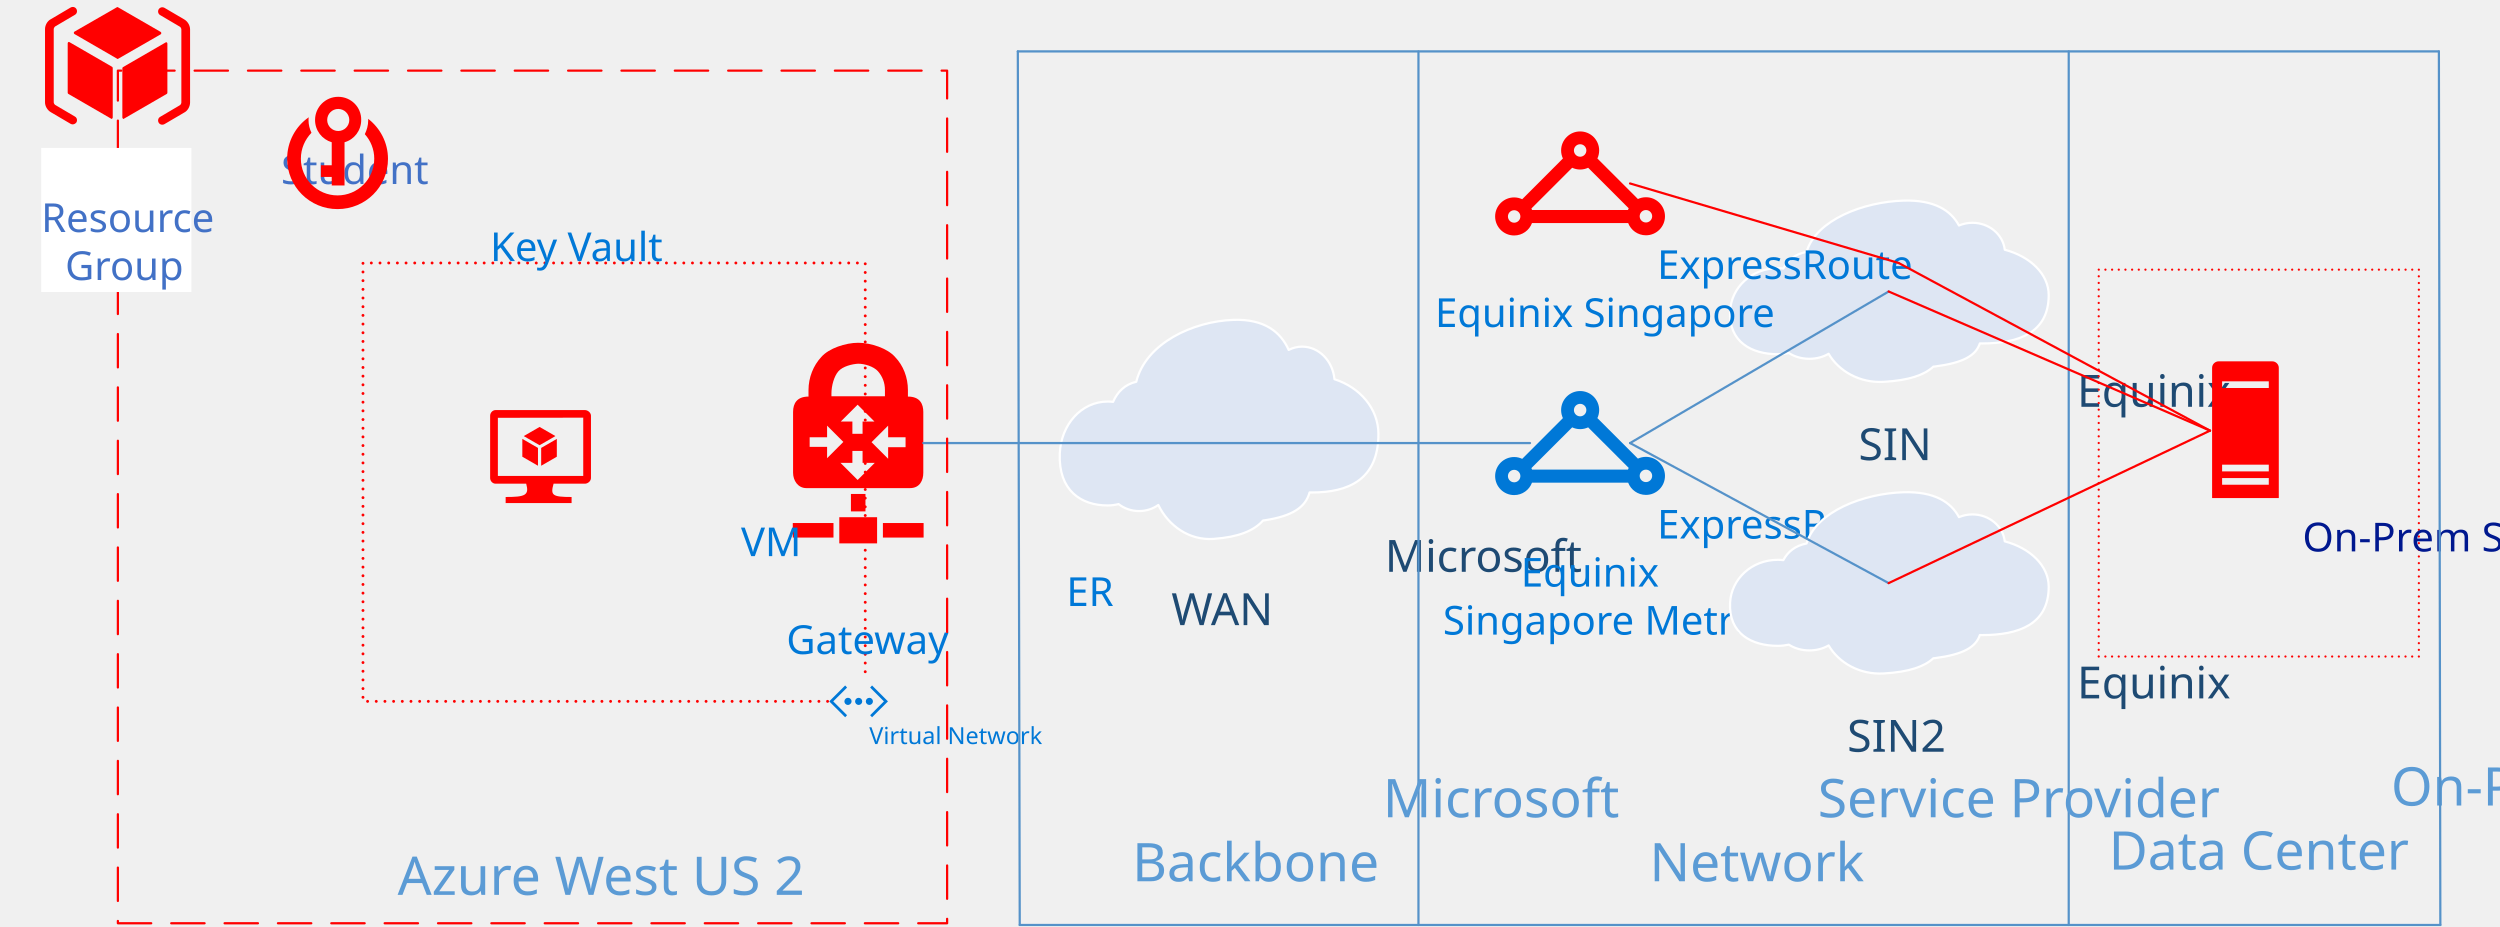
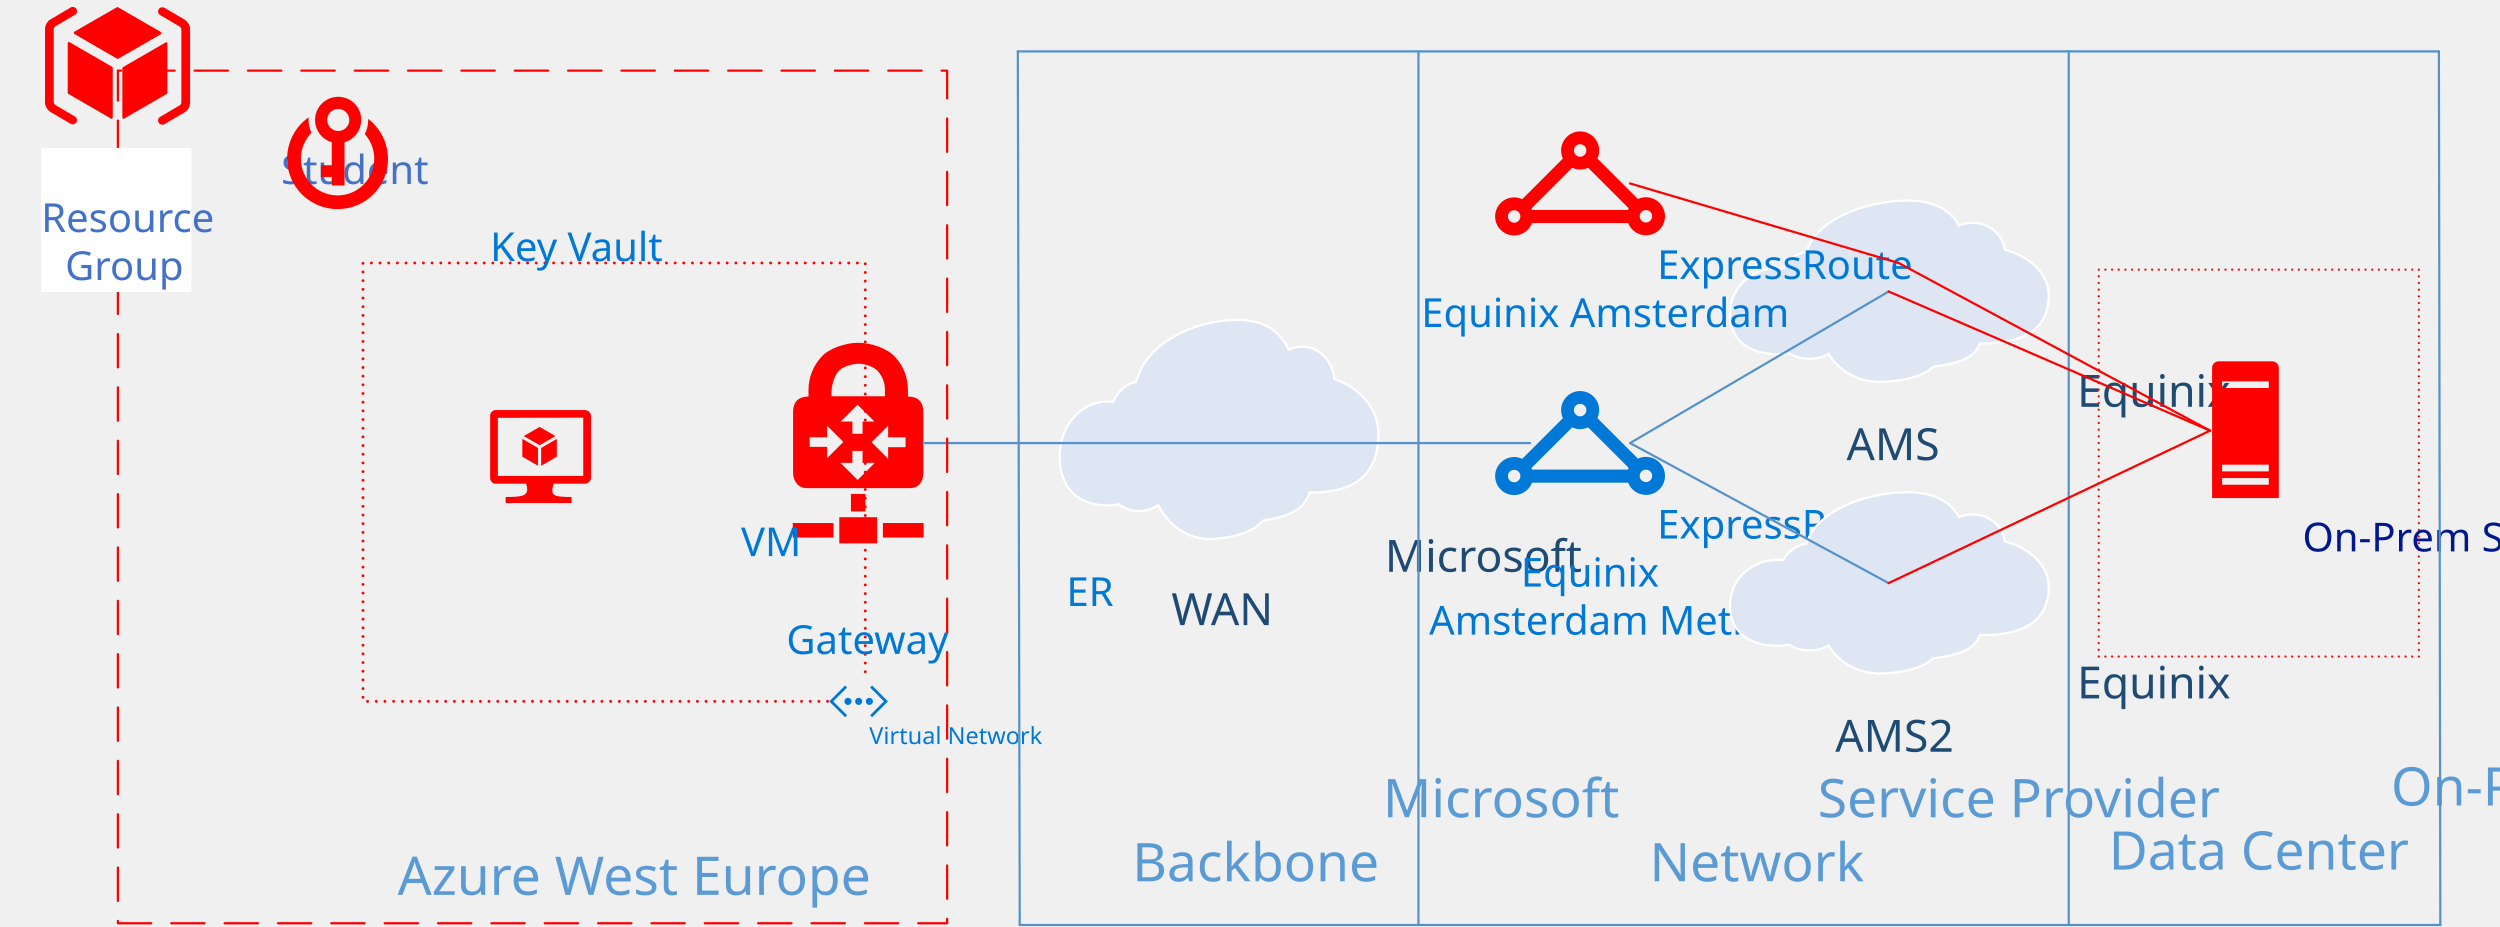
<svg xmlns="http://www.w3.org/2000/svg" xmlns:ns1="http://schemas.microsoft.com/visio/2003/SVGExtensions/" width="7.809in" height="2.893in" viewBox="0 0 562.261 208.265" xml:space="preserve" color-interpolation-filters="sRGB" class="st19">
  <ns1:documentProperties ns1:langID="1033" ns1:viewMarkup="false" />
  <style type="text/css">
	
		.st1 {fill:#dee6f3;stroke:#ffffff;stroke-linecap:round;stroke-linejoin:round;stroke-width:0.5}
		.st2 {fill:#1e4a73;font-family:Calibri;font-size:0.833em}
		.st3 {font-size:1em}
		.st4 {stroke:#ff0000;stroke-dasharray:0,1.952;stroke-linecap:round;stroke-linejoin:round;stroke-width:0.651}
		.st5 {fill:#0078d7}
		.st6 {fill:#0078d7;font-family:Calibri;font-size:0.441em}
		.st7 {fill:none;stroke:#ff0000;stroke-dasharray:0,1.5;stroke-linecap:round;stroke-linejoin:round;stroke-width:0.5}
		.st8 {fill:none;stroke:none;stroke-linecap:round;stroke-linejoin:round;stroke-width:0.5}
		.st9 {fill:#5b9bd5;font-family:Calibri;font-size:1em}
		.st10 {fill:#ff0000;stroke:none;stroke-linecap:butt;stroke-width:0.5}
		.st11 {fill:#00188f;font-family:Calibri;font-size:0.75em}
		.st12 {stroke:#5592c9;stroke-linecap:round;stroke-linejoin:round;stroke-width:0.5}
		.st13 {fill:#0078d7;stroke:none;stroke-linecap:butt;stroke-width:0.5}
		.st14 {fill:#0078d7;font-family:Calibri;font-size:0.75em}
		.st15 {fill:none;stroke:#ff0000;stroke-dasharray:7.5,4.5;stroke-linecap:round;stroke-linejoin:round;stroke-width:0.5}
- 		.st16 {fill:#ffffff;stroke:none;stroke-linecap:butt}
+ 		.st16 {fill:#ffffff;stroke:none;stroke-linecap:butt;stroke-width:7.2}
		.st17 {fill:#4271c6;font-family:Calibri;font-size:0.75em}
		.st18 {stroke:#ff0000;stroke-linecap:round;stroke-linejoin:round;stroke-width:0.5}
		.st19 {fill:none;fill-rule:evenodd;font-size:12px;overflow:visible;stroke-linecap:square;stroke-miterlimit:3}
	
	</style>
  <g ns1:mID="0" ns1:index="1" ns1:groupContext="foregroundPage">
    <ns1:pageProperties ns1:drawingScale="1" ns1:pageScale="1" ns1:drawingUnits="0" ns1:shadowOffsetX="9" ns1:shadowOffsetY="-9" />
    <ns1:layer ns1:name="Connector" ns1:index="0" />
    <g id="group1739-1" transform="translate(238.011,-68.1323)" ns1:mID="1739" ns1:groupContext="group">
      <ns1:custProps>
        <ns1:cp ns1:nameU="ShapeClass" ns1:lbl="ShapeClass" ns1:prompt="" ns1:type="0" ns1:format="" ns1:sortKey="" ns1:invis="true" ns1:ask="false" ns1:langID="1033" ns1:cal="0" ns1:val="VT4(Location)" />
        <ns1:cp ns1:nameU="ShapeType" ns1:lbl="ShapeType" ns1:prompt="" ns1:type="0" ns1:format="" ns1:sortKey="" ns1:invis="true" ns1:ask="false" ns1:langID="1033" ns1:cal="0" ns1:val="VT4(Cloud)" />
      </ns1:custProps>
      <ns1:userDefs>
        <ns1:ud ns1:nameU="visVersion" ns1:prompt="" ns1:val="VT0(15):26" />
        <ns1:ud ns1:nameU="ShapeClass" ns1:prompt="" ns1:val="VT0(5):26" />
        <ns1:ud ns1:nameU="SolSH" ns1:prompt="" ns1:val="VT15({BF0433D9-CD73-4EB5-8390-8653BE590246}):41" />
        <ns1:ud ns1:nameU="visLegendShape" ns1:prompt="" ns1:val="VT0(2):26" />
      </ns1:userDefs>
      <g id="shape1740-2" ns1:mID="1740" ns1:groupContext="shape" transform="translate(0,-18.5642)">
        <path d="M62.12 171.97 C61.73 167.86 58.64 164.64 54.84 164.64 C53.76 164.64 52.74 164.91 51.82 165.38 C50.03 161.34         46.33 158.38 39.39 158.62 C30.37 158.93 19.69 163.83 17.54 172.54 C14.97 173.13 13.31 174.82 12.32 177.06         C11.93 177.01 11.52 176.99 11.1 176.99 C5.16 176.99 0.6 182.22 0.34 188.67 C0 197.02 5.16 200.36 11.1         200.36 C11.95 200.36 12.77 200.25 13.56 200.05 C14.8 201.02 16.41 201.62 18.17 201.62 C19.8 201.62 21.31         201.1 22.5 200.25 C24.78 204.96 29.49 208.26 34.91 207.88 C40.61 207.48 44.04 206.01 46.06 203.74 C46.18         203.72 46.3 203.72 46.43 203.7 C52.81 202.71 55.61 200.72 56.52 197.43 C56.68 197.43 56.86 197.44 57.03         197.44 C65.3 197.44 72 194.52 72 184.29 C72 178.61 67.87 173.8 62.12 171.97 Z" class="st1" />
      </g>
      <g id="shape1739-4" ns1:mID="1739" ns1:groupContext="groupContent">
        <ns1:textBlock ns1:margins="rect(4,4,4,4)" />
        <ns1:textRect cx="36" cy="199.711" width="49.69" height="32.004" />
        <text x="16.29" y="196.71" class="st2" ns1:langID="1033">
          <ns1:paragraph ns1:horizAlign="1" />
          <ns1:tabList />Microsoft<ns1:newlineChar />
          <tspan x="25.43" dy="1.2em" class="st3">WAN</tspan>
        </text>
      </g>
    </g>
    <g id="group1546-7" transform="translate(388.761,-106.721)" ns1:mID="1546" ns1:groupContext="group">
      <ns1:custProps>
        <ns1:cp ns1:nameU="ShapeClass" ns1:lbl="ShapeClass" ns1:prompt="" ns1:type="0" ns1:format="" ns1:sortKey="" ns1:invis="true" ns1:ask="false" ns1:langID="1033" ns1:cal="0" ns1:val="VT4(Location)" />
        <ns1:cp ns1:nameU="ShapeType" ns1:lbl="ShapeType" ns1:prompt="" ns1:type="0" ns1:format="" ns1:sortKey="" ns1:invis="true" ns1:ask="false" ns1:langID="1033" ns1:cal="0" ns1:val="VT4(Cloud)" />
      </ns1:custProps>
      <ns1:userDefs>
        <ns1:ud ns1:nameU="visVersion" ns1:prompt="" ns1:val="VT0(15):26" />
        <ns1:ud ns1:nameU="ShapeClass" ns1:prompt="" ns1:val="VT0(5):26" />
        <ns1:ud ns1:nameU="SolSH" ns1:prompt="" ns1:val="VT15({BF0433D9-CD73-4EB5-8390-8653BE590246}):41" />
        <ns1:ud ns1:nameU="visLegendShape" ns1:prompt="" ns1:val="VT0(2):26" />
      </ns1:userDefs>
      <g id="shape1547-8" ns1:mID="1547" ns1:groupContext="shape" transform="translate(0,-15.3606)">
        <path d="M62.12 178.23 C61.73 174.83 58.64 172.17 54.84 172.17 C53.76 172.17 52.74 172.4 51.82 172.78 C50.03 169.43         46.33 166.99 39.39 167.18 C30.37 167.44 19.69 171.5 17.54 178.71 C14.97 179.2 13.31 180.59 12.32 182.45         C11.93 182.41 11.52 182.38 11.1 182.38 C5.16 182.38 0.6 186.72 0.34 192.05 C0 198.96 5.16 201.73 11.1         201.73 C11.95 201.73 12.77 201.63 13.56 201.46 C14.8 202.27 16.41 202.76 18.17 202.76 C19.8 202.76 21.31         202.34 22.5 201.63 C24.78 205.53 29.49 208.26 34.91 207.94 C40.61 207.61 44.04 206.4 46.06 204.52 C46.18         204.51 46.3 204.51 46.43 204.49 C52.81 203.67 55.61 202.02 56.52 199.3 C56.68 199.3 56.86 199.31 57.03         199.31 C65.3 199.31 72 196.89 72 188.43 C72 183.72 67.87 179.75 62.12 178.23 Z" class="st1" />
      </g>
      <g id="shape1546-10" ns1:mID="1546" ns1:groupContext="groupContent">
        <ns1:textBlock ns1:margins="rect(4,4,4,4)" />
        <ns1:textRect cx="36" cy="201.187" width="39.84" height="32.004" />
        <text x="21.22" y="198.19" class="st2" ns1:langID="1033">
          <ns1:paragraph ns1:horizAlign="1" />
          <ns1:tabList />Equinix<ns1:newlineChar />
-           <tspan x="29.22" dy="1.2em" class="st3">SIN</tspan>
+           <tspan x="26.53" dy="1.2em" class="st3">AMS</tspan>
        </text>
      </g>
    </g>
    <g id="group1551-13" transform="translate(81.6359,-45.6323)" ns1:mID="1551" ns1:groupContext="group">
      <g id="shape1552-14" ns1:mID="1552" ns1:groupContext="shape" transform="translate(0,-4.90891)">
        <path d="M104.49 208.26 L0 208.26 L0 109.67 L112.96 109.67 L112.96 203.53" class="st4" />
      </g>
      <g id="shape1553-17" ns1:mID="1553" ns1:groupContext="shape" transform="translate(104.862,-1.33129)">
        <ns1:textBlock ns1:margins="rect(0,0,0,0)" />
        <ns1:textRect cx="-49.724" cy="212.698" width="125.32" height="7.155" />
        <path d="M0 204.69 L3.58 208.26 L4.01 207.8 L0.9 204.69 L4.01 201.58 L3.58 201.11 L0 204.69 ZM13.21 204.69 L9.63         201.11 L9.2 201.58 L12.3 204.69 L9.2 207.8 L9.63 208.26 L13.21 204.69 ZM9.83 204.69 a0.802 0.802         -180 1 0 -1.605 0 a0.802 0.802 -180 1 0 1.605 0 ZM4.21 205.49 C4.65 205.49 5.02 205.12 5.02         204.69 C5.02 204.22 4.65 203.88 4.21 203.88 C3.78 203.88 3.41 204.25 3.41 204.69 C3.41 205.12 3.74 205.49         4.21 205.49 ZM7.42 204.69 a0.802 0.802 -180 1 0 -1.605 0 a0.802 0.802 -180 1 0 1.605         0 Z" class="st5" />
        <text x="-21.27" y="214.29" class="st6" ns1:langID="1033">
          <ns1:paragraph ns1:horizAlign="2" />
          <ns1:tabList />Virtual Network</text>
      </g>
    </g>
    <g id="shape1557-21" ns1:mID="1557" ns1:groupContext="shape" transform="translate(472.011,-60.624)">
      <path d="M0 208.26 L72 208.26 L72 121.25 L0 121.25 L0 208.26 Z" class="st7" />
    </g>
    <g id="shape1558-23" ns1:mID="1558" ns1:groupContext="shape" transform="translate(445.011,-8.13231)">
      <ns1:textBlock ns1:margins="rect(4,4,4,4)" />
      <ns1:textRect cx="58.5" cy="192.89" width="117.01" height="30.75" />
      <rect x="0" y="177.515" width="117" height="30.75" class="st8" />
      <text x="36.57" y="189.29" class="st9" ns1:langID="1033">
        <ns1:paragraph ns1:horizAlign="1" />
        <ns1:tabList />On-Prem<ns1:newlineChar />
        <tspan x="29.27" dy="1.2em" class="st3">Data Center</tspan>
      </text>
    </g>
    <g id="shape1559-27" ns1:mID="1559" ns1:groupContext="shape" transform="translate(497.511,-96.2656)">
      <ns1:textBlock ns1:margins="rect(0,0,0,0)" ns1:verticalAlign="0" />
      <ns1:textRect cx="7.404" cy="229.265" width="72" height="31.5" />
      <path d="M13.5 177.51 L1.5 177.51 C0.67 177.51 0 178.17 0 178.98 L0 208.26 L15 208.26 L15 178.98 C15 178.17 14.33 177.51        13.5 177.51 ZM12.75 205.26 L2.25 205.26 L2.25 203.76 L12.75 203.76 L12.75 205.26 ZM12.75 202.26 L2.25 202.26        L2.25 200.76 L12.75 200.76 L12.75 202.26 ZM12.75 183.51 L2.25 183.51 L2.25 182.01 L12.75 182.01 L12.75 183.51        Z" class="st10" />
      <text x="-21.78" y="220.26" class="st11" ns1:langID="1033">
        <ns1:paragraph ns1:spLine="-1" ns1:horizAlign="1" />
        <ns1:tabList />On-Prem Server</text>
    </g>
    <g id="shape1561-30" ns1:mID="1561" ns1:groupContext="shape" transform="translate(437.172,11.0875) rotate(89.8743)">
      <path d="M0 208.26 L196.47 208.26" class="st12" />
    </g>
    <g id="shape1562-33" ns1:mID="1562" ns1:groupContext="shape" transform="translate(29.2609,-0.632306)">
      <ns1:textBlock ns1:margins="rect(4,4,4,4)" />
      <ns1:textRect cx="76" cy="198.265" width="152.01" height="20" />
      <rect x="0" y="188.265" width="152" height="20" class="st8" />
      <text x="4" y="201.87" class="st9" ns1:langID="1033">
        <ns1:paragraph />
-         <ns1:tabList />Azure West US 2</text>
+         <ns1:tabList />Azure West Europe</text>
    </g>
    <g id="shape1564-36" ns1:mID="1564" ns1:groupContext="shape" transform="translate(673.526,11.5444) rotate(90)">
      <path d="M0 208.26 L196.47 208.26" class="st12" />
    </g>
    <g id="shape1565-39" ns1:mID="1565" ns1:groupContext="shape" transform="translate(336.261,-96.9316)">
      <ns1:textBlock ns1:margins="rect(0,0,0,0)" ns1:verticalAlign="0" />
      <ns1:textRect cx="19.098" cy="225.695" width="72" height="31.5" />
      <path d="M33.92 199.66 C33.27 199.66 32.66 199.81 32.11 200.06 L23 190.95 C23.25 190.4 23.4 189.79 23.4 189.14 C23.4        186.78 21.49 184.86 19.12 184.86 C16.76 184.86 14.84 186.78 14.84 189.14 C14.84 189.79 14.99 190.4 15.24        190.95 L6.09 200.11 C5.54 199.85 4.93 199.7 4.28 199.7 C1.92 199.7 0 201.62 0 203.98 C0 206.35 1.92 208.26        4.28 208.26 C6.12 208.26 7.69 207.1 8.29 205.47 L29.92 205.47 C30.54 207.08 32.09 208.22 33.92 208.22 C36.28        208.22 38.2 206.31 38.2 203.94 C38.2 201.58 36.28 199.66 33.92 199.66 ZM4.28 205.39 C3.51 205.39 2.88 204.76        2.88 203.98 C2.88 203.21 3.51 202.58 4.28 202.58 C5.05 202.58 5.68 203.21 5.68 203.98 C5.68 204.76 5.05        205.39 4.28 205.39 ZM19.12 187.74 C19.9 187.74 20.52 188.37 20.52 189.14 C20.52 189.92 19.89 190.55 19.12        190.55 C18.35 190.55 17.72 189.92 17.72 189.14 C17.72 188.37 18.35 187.74 19.12 187.74 ZM29.88 202.53 L8.3        202.53 C8.26 202.41 8.22 202.3 8.16 202.19 L17.33 193.03 C17.87 193.28 18.48 193.43 19.12 193.43 C19.76        193.43 20.37 193.28 20.92 193.03 L30.04 202.14 C29.98 202.27 29.92 202.4 29.88 202.53 ZM33.92 205.34 C33.14        205.34 32.51 204.71 32.51 203.94 C32.51 203.17 33.14 202.54 33.92 202.54 C34.69 202.54 35.32 203.17 35.32        203.94 C35.32 204.71 34.69 205.34 33.92 205.34 Z" class="st13" />
      <text x="-5.67" y="218.04" class="st14" ns1:langID="1033">
        <ns1:paragraph ns1:horizAlign="1" />
        <ns1:tabList />ExpressRoute<ns1:newlineChar />
        <tspan x="5.79" dy="1.2em" class="st3">Equinix<ns1:newlineChar />
        </tspan>
-         <tspan x="-11.74" dy="1.2em" class="st3">Singapore Metro</tspan>
+         <tspan x="-14.84" dy="1.2em" class="st3">Amsterdam Metro</tspan>
      </text>
    </g>
    <g id="group1566-44" transform="translate(177.646,-85.4208)" ns1:mID="1566" ns1:groupContext="group">
      <g id="group1567-45" transform="translate(0.653846,-0.653846)" ns1:mID="1567" ns1:groupContext="group">
        <g id="group1568-46" ns1:mID="1568" ns1:groupContext="group">
          <g id="shape1569-47" ns1:mID="1569" ns1:groupContext="shape" transform="translate(13.0769,-7.19231)">
            <rect x="0" y="204.342" width="3.269" height="3.923" class="st10" />
          </g>
          <g id="shape1570-49" ns1:mID="1570" ns1:groupContext="shape" transform="translate(10.4615,0)">
            <rect x="0" y="202.38" width="8.5" height="5.885" class="st10" />
          </g>
          <g id="shape1571-51" ns1:mID="1571" ns1:groupContext="shape" transform="translate(20.2692,-1.30769)">
            <rect x="0" y="204.996" width="9.154" height="3.269" class="st10" />
          </g>
          <g id="shape1572-53" ns1:mID="1572" ns1:groupContext="shape" transform="translate(1.45883E-13,-1.30769)">
            <rect x="0" y="204.996" width="9.154" height="3.269" class="st10" />
          </g>
        </g>
        <g id="shape1573-55" ns1:mID="1573" ns1:groupContext="shape" transform="translate(0.0653846,-12.4231)">
          <path d="M25.83 187.67 L25.83 186.23 C25.83 183.35 24.78 180.67 22.95 178.78 C21.25 176.81 17.46 175.57 14.65          175.57 C11.83 175.57 8.04 176.81 6.34 178.78 C4.58 180.67 3.47 183.35 3.47 186.23 L3.47 187.67 C0.92          187.67 0 189.17 0 191.13 L0 204.8 C-0 206.5 1.05 208.26 3.01 208.26 L26.28 208.26 C28.51 208.26          29.29 206.5 29.29 204.8 L29.29 191.13 C29.29 189.37 28.57 187.67 25.83 187.67 ZM8.63 186.95 C8.63          185.25 9.22 183.09 10.2 181.98 C11.18 180.87 13.27 180.35 14.65 180.28 C16.02 180.28 18.11 180.87          19.09 181.98 C20.07 183.09 20.66 184.53 20.66 186.16 L20.66 187.6 L8.63 187.6 L8.63 186.95 ZM10.72          193.29 L14.52 189.5 L18.31 193.29 L15.63 193.29 L15.63 196.04 L13.34 196.04 L13.34 193.29 L10.72          193.29 ZM3.73 199.05 L3.73 196.82 L7.65 196.82 L7.65 194.21 L11.31 197.87 L7.65 201.53 L7.65 198.98          L3.73 198.98 L3.73 199.05 ZM14.52 206.43 L10.66 202.58 L13.34 202.58 L13.34 199.9 L15.63 199.9 L15.63          202.58 L18.37 202.58 L14.52 206.43 ZM25.3 199.05 L21.38 199.05 L21.38 201.66 L17.65 197.93 L21.38          194.21 L21.38 196.82 L25.3 196.82 L25.3 199.05 Z" class="st10" />
        </g>
      </g>
      <g id="shape1566-57" ns1:mID="1566" ns1:groupContext="groupContent">
        <ns1:textBlock ns1:margins="rect(0,0,0,0)" ns1:verticalAlign="0" />
        <ns1:textRect cx="15.365" cy="236.803" width="49.5" height="46.423" />
        <text x="10.72" y="221.69" class="st14" ns1:langID="1033">
          <ns1:paragraph ns1:horizAlign="1" />
          <ns1:tabList />ER<ns1:newlineChar />
          <tspan x="-0.78" dy="1.2em" class="st3">Gateway</tspan>
        </text>
      </g>
    </g>
    <g id="shape1582-60" ns1:mID="1582" ns1:groupContext="shape" ns1:layerMember="0" transform="translate(207.657,-117.632)">
      <path d="M0 217.26 L136.45 217.26" class="st12" />
    </g>
    <g id="shape1632-63" ns1:mID="1632" ns1:groupContext="shape" transform="translate(228.908,-196.721)">
      <path d="M0 208.26 L319.6 208.26" class="st12" />
    </g>
    <g id="shape1644-66" ns1:mID="1644" ns1:groupContext="shape" ns1:layerMember="0" transform="translate(366.609,-108.632)">
      <path d="M0 208.26 L58.15 174.18" class="st12" />
    </g>
    <g id="shape1650-69" ns1:mID="1650" ns1:groupContext="shape" transform="translate(26.5109,-0.632306)">
      <path d="M0 208.26 L186.5 208.26 L186.5 16.5 L0 16.5 L0 208.26 Z" class="st15" />
    </g>
    <g id="group1651-71" transform="translate(9.47019,-179.648)" ns1:mID="1651" ns1:groupContext="group">
      <g id="group1652-72" transform="translate(0.653846,-0.457692)" ns1:mID="1652" ns1:groupContext="group">
        <g id="shape1653-73" ns1:mID="1653" ns1:groupContext="shape" transform="translate(6.47308,-14.9077)">
          <path d="M9.87 208.26 C9.81 208.26 9.81 208.26 9.74 208.2 L0.13 202.64 C0.07 202.58 0 202.51 0 202.38 C0 202.25          0.07 202.18 0.13 202.12 L9.68 196.63 C9.74 196.56 9.87 196.56 9.94 196.63 L19.55 202.18 C19.62 202.25          19.68 202.31 19.68 202.45 C19.68 202.58 19.62 202.64 19.55 202.71 L10 208.2 C9.94 208.26 9.94 208.26          9.87 208.26 Z" class="st10" />
        </g>
        <g id="shape1654-75" ns1:mID="1654" ns1:groupContext="shape" transform="translate(5.1,-1.43846)">
          <path d="M9.87 208.26 C9.81 208.26 9.74 208.26 9.74 208.2 L0.13 202.64 C0.07 202.58 0 202.51 0 202.38 L0 191.26          C0 191.13 0.07 191.07 0.13 191 C0.2 190.94 0.33 190.94 0.39 191 L10 196.56 C10.07 196.63 10.13 196.69          10.13 196.82 L10.13 207.94 C10.13 208.07 10.07 208.13 10 208.2 C9.94 208.26 9.87 208.26 9.87 208.26          Z" class="st10" />
        </g>
        <g id="shape1655-77" ns1:mID="1655" ns1:groupContext="shape" transform="translate(17.3923,-1.43846)">
          <path d="M0.26 208.26 C0.2 208.26 0.13 208.26 0.13 208.2 C0.07 208.13 0 208.07 0 207.94 L0 196.89 C-0 196.76          0.07 196.69 0.13 196.63 L9.74 191.07 C9.81 191 9.94 191 10 191.07 C10.07 191.13 10.13 191.2 10.13          191.33 L10.13 202.38 C10.13 202.51 10.07 202.58 10 202.64 L0.39 208.2 C0.39 208.26 0.33 208.26 0.26          208.26 Z" class="st10" />
        </g>
        <g id="shape1656-79" ns1:mID="1656" ns1:groupContext="shape" transform="translate(1.63869E-13,-0.196154)">
          <path d="M6.21 208.26 C6.08 208.26 5.88 208.2 5.75 208.13 L1.31 205.52 C0.52 205.06 0 204.15 0 203.3 L0 186.82          C0 185.97 0.52 184.99 1.31 184.6 L5.75 181.98 C6.21 181.72 6.8 181.85 7.06 182.31 C7.32 182.76 7.19          183.35 6.73 183.61 L2.29 186.23 C2.16 186.3 1.96 186.62 1.96 186.82 L1.96 203.3 C1.96 203.49 2.16          203.82 2.29 203.88 L6.73 206.5 C7.19 206.76 7.32 207.35 7.06 207.81 C6.87 208.07 6.54 208.26 6.21          208.26 Z" class="st10" />
        </g>
        <g id="shape1657-81" ns1:mID="1657" ns1:groupContext="shape" transform="translate(25.3038,0)">
          <path d="M1.11 181.72 C1.24 181.72 1.44 181.78 1.57 181.85 L6.02 184.46 C6.8 184.92 7.32 185.84 7.32 186.69 L7.32          203.16 C7.32 204.01 6.8 205 6.02 205.39 L1.57 208 C1.11 208.26 0.52 208.13 0.26 207.68 C0 207.22          0.13 206.63 0.59 206.37 L5.03 203.75 C5.17 203.69 5.36 203.36 5.36 203.16 L5.36 186.69 C5.36 186.49          5.17 186.16 5.03 186.1 L0.59 183.48 C0.13 183.22 0 182.63 0.26 182.18 C0.46 181.85 0.78 181.72 1.11          181.72 Z" class="st10" />
        </g>
      </g>
      <g id="shape1651-83" ns1:mID="1651" ns1:groupContext="groupContent">
        <ns1:textBlock ns1:margins="rect(0,0,0,0)" ns1:verticalAlign="0" />
        <ns1:textRect cx="16.686" cy="226.898" width="52.32" height="27.985" />
        <rect ns1:rectContext="textBkgnd" x="-0.204" y="212.905" width="33.781" height="32.4" class="st16" />
        <text x="2.27" y="221.01" class="st17" ns1:langID="1033">
          <ns1:paragraph ns1:horizAlign="1" />
          <ns1:tabList />Student <tspan x="-0.2" dy="1.2em" class="st3">Resource </tspan>
          <tspan x="5.18" dy="1.2em" class="st3">Group</tspan>
        </text>
      </g>
    </g>
    <g id="group1682-88" transform="translate(64.5792,-161.25)" ns1:mID="1682" ns1:groupContext="group">
      <g id="shape1683-89" ns1:mID="1683" ns1:groupContext="shape">
        <path d="M22.68 196.97 C22.68 193.28 20.91 190.04 18.23 187.96 C18.23 188.06 18.23 188.22 18.23 188.32 C18.23 189.43         17.92 190.49 17.47 191.41 C18.78 192.87 19.59 194.8 19.59 196.92 C19.59 201.48 15.9 205.18 11.34 205.18         C6.78 205.18 3.09 201.48 3.09 196.92 C3.09 194.65 4 192.62 5.47 191.1 C5.06 190.24 4.81 189.28 4.81         188.27 C4.81 188.06 4.81 187.81 4.86 187.61 C1.92 189.63 0 193.08 0 196.92 C-0 203.2 5.06 208.26 11.34         208.26 C17.62 208.26 22.68 203.25 22.68 196.97 Z" class="st10" />
      </g>
      <g id="shape1684-91" ns1:mID="1684" ns1:groupContext="shape" transform="translate(6.27799,-5.31604)">
        <path d="M5.21 188.32 C2.33 188.32 0 190.65 0 193.53 C-0 195.91 1.57 197.89 3.75 198.54 L3.75 203.71 L1.32 203.71         L1.32 206.34 L3.75 206.34 L3.75 208.26 L6.63 208.26 L6.63 198.54 C8.81 197.94 10.38 195.91 10.38 193.53         C10.43 190.65 8.1 188.32 5.21 188.32 ZM5.21 191.05 C6.58 191.05 7.7 192.16 7.7 193.53 C7.7 194.9 6.58         196.01 5.21 196.01 C3.85 196.01 2.73 194.9 2.73 193.53 C2.73 192.16 3.85 191.05 5.21 191.05 Z" class="st10" />
      </g>
      <g id="shape1682-93" ns1:mID="1682" ns1:groupContext="groupContent">
        <ns1:textBlock ns1:margins="rect(0,0,0,0)" ns1:verticalAlign="0" />
        <ns1:textRect cx="11.425" cy="224.481" width="47.18" height="25.264" />
        <text x="-5.82" y="219.95" class="st14" ns1:langID="1033">
          <ns1:paragraph ns1:horizAlign="1" />
          <ns1:tabList />Key Vault</text>
      </g>
    </g>
    <g id="shape1717-95" ns1:mID="1717" ns1:groupContext="shape" transform="translate(229.339,-0.250007)">
      <path d="M0 208.26 L319.5 208.26" class="st12" />
    </g>
    <g id="shape1736-98" ns1:mID="1736" ns1:groupContext="shape" transform="translate(756.776,11.1968) rotate(89.9044)">
      <path d="M0 208.26 L196.47 208.26" class="st12" />
    </g>
    <g id="shape1738-101" ns1:mID="1738" ns1:groupContext="shape" transform="translate(527.276,11.5564) rotate(90)">
      <path d="M0 208.26 L196.46 208.26" class="st12" />
    </g>
    <g id="shape1741-104" ns1:mID="1741" ns1:groupContext="shape" transform="translate(333.636,-5.50731)">
      <ns1:textBlock ns1:margins="rect(4,4,4,4)" />
      <ns1:textRect cx="58.5" cy="192.89" width="117.01" height="30.75" />
      <rect x="0" y="177.515" width="117" height="30.75" class="st8" />
      <text x="19.03" y="189.29" class="st9" ns1:langID="1033">
        <ns1:paragraph ns1:horizAlign="1" />
        <ns1:tabList />Service Provider<ns1:newlineChar />
        <tspan x="37.36" dy="1.2em" class="st3">Network</tspan>
      </text>
    </g>
    <g id="shape1742-108" ns1:mID="1742" ns1:groupContext="shape" transform="translate(229.011,-5.50731)">
      <ns1:textBlock ns1:margins="rect(4,4,4,4)" />
      <ns1:textRect cx="49.5" cy="192.89" width="99.01" height="30.75" />
      <rect x="0" y="177.515" width="99" height="30.75" class="st8" />
      <text x="25.85" y="189.29" class="st9" ns1:langID="1033">
        <ns1:paragraph ns1:horizAlign="1" />
        <ns1:tabList />Microsoft <tspan x="25.64" dy="1.2em" class="st3">Backbone</tspan>
      </text>
    </g>
    <g id="shape1801-112" ns1:mID="1801" ns1:groupContext="shape" ns1:layerMember="0" transform="translate(424.761,-142.721)">
      <path d="M0 208.26 L72.28 239.56" class="st18" />
    </g>
    <g id="group1803-115" transform="translate(388.761,-41.1323)" ns1:mID="1803" ns1:groupContext="group">
      <ns1:custProps>
        <ns1:cp ns1:nameU="ShapeClass" ns1:lbl="ShapeClass" ns1:prompt="" ns1:type="0" ns1:format="" ns1:sortKey="" ns1:invis="true" ns1:ask="false" ns1:langID="1033" ns1:cal="0" ns1:val="VT4(Location)" />
        <ns1:cp ns1:nameU="ShapeType" ns1:lbl="ShapeType" ns1:prompt="" ns1:type="0" ns1:format="" ns1:sortKey="" ns1:invis="true" ns1:ask="false" ns1:langID="1033" ns1:cal="0" ns1:val="VT4(Cloud)" />
      </ns1:custProps>
      <ns1:userDefs>
        <ns1:ud ns1:nameU="visVersion" ns1:prompt="" ns1:val="VT0(15):26" />
        <ns1:ud ns1:nameU="ShapeClass" ns1:prompt="" ns1:val="VT0(5):26" />
        <ns1:ud ns1:nameU="SolSH" ns1:prompt="" ns1:val="VT15({BF0433D9-CD73-4EB5-8390-8653BE590246}):41" />
        <ns1:ud ns1:nameU="visLegendShape" ns1:prompt="" ns1:val="VT0(2):26" />
      </ns1:userDefs>
      <g id="shape1804-116" ns1:mID="1804" ns1:groupContext="shape" transform="translate(0,-15.3606)">
        <path d="M62.12 178.23 C61.73 174.83 58.64 172.17 54.84 172.17 C53.76 172.17 52.74 172.4 51.82 172.78 C50.03 169.43         46.33 166.99 39.39 167.18 C30.37 167.44 19.69 171.5 17.54 178.71 C14.97 179.2 13.31 180.59 12.32 182.45         C11.93 182.41 11.52 182.38 11.1 182.38 C5.16 182.38 0.6 186.72 0.34 192.05 C0 198.96 5.16 201.73 11.1         201.73 C11.95 201.73 12.77 201.63 13.56 201.46 C14.8 202.27 16.41 202.76 18.17 202.76 C19.8 202.76 21.31         202.34 22.5 201.63 C24.78 205.53 29.49 208.26 34.91 207.94 C40.61 207.61 44.04 206.4 46.06 204.52 C46.18         204.51 46.3 204.51 46.43 204.49 C52.81 203.67 55.61 202.02 56.52 199.3 C56.68 199.3 56.86 199.31 57.03         199.31 C65.3 199.31 72 196.89 72 188.43 C72 183.72 67.87 179.75 62.12 178.23 Z" class="st1" />
      </g>
      <g id="shape1803-118" ns1:mID="1803" ns1:groupContext="groupContent">
        <ns1:textBlock ns1:margins="rect(4,4,4,4)" />
        <ns1:textRect cx="36" cy="201.187" width="39.84" height="32.004" />
        <text x="21.22" y="198.19" class="st2" ns1:langID="1033">
          <ns1:paragraph ns1:horizAlign="1" />
          <ns1:tabList />Equinix<ns1:newlineChar />
-           <tspan x="26.68" dy="1.2em" class="st3">SIN2</tspan>
+           <tspan x="24" dy="1.2em" class="st3">AMS2</tspan>
        </text>
      </g>
    </g>
    <g id="shape1806-121" ns1:mID="1806" ns1:groupContext="shape" ns1:layerMember="0" transform="translate(366.609,-108.632)">
      <path d="M0 208.26 L58.15 239.76" class="st12" />
    </g>
    <g id="shape1807-124" ns1:mID="1807" ns1:groupContext="shape" ns1:layerMember="0" transform="translate(424.761,-77.1323)">
      <path d="M0 208.26 L72.28 173.97" class="st18" />
    </g>
    <g id="group1808-127" transform="translate(110.233,-95.1323)" ns1:mID="1808" ns1:groupContext="group">
      <g id="shape1809-128" ns1:mID="1809" ns1:groupContext="shape">
        <path d="M21.31 187.34 L1.23 187.34 C0.55 187.34 0 187.95 0 188.62 L0 202.62 C0 203.3 0.55 203.9 1.23 203.9 L8.11         203.9 C8.85 206.52 7.85 206.89 3.49 206.89 L3.49 208.26 L9.03 208.26 L13.09 208.26 L18.32 208.26 L18.32         206.89 C13.96 206.89 13.53 206.52 14.27 203.9 L21.31 203.9 C21.99 203.9 22.68 203.3 22.68 202.62 L22.68         188.62 C22.68 187.95 21.99 187.34 21.31 187.34 ZM20.94 189.08 L20.94 202.16 L1.74 202.16 L1.74 189.08         L20.99 189.05 L20.94 189.08 Z" class="st10" />
      </g>
      <g id="group1810-130" transform="translate(7.24129,-8.39684)" ns1:mID="1810" ns1:groupContext="group">
        <g id="group1811-131" transform="translate(0.359821,-4.61735)" ns1:mID="1811" ns1:groupContext="group">
          <g id="shape1812-132" ns1:mID="1812" ns1:groupContext="shape">
            <path d="M7.04 206.18 L3.52 204.15 L0 206.18 L0 206.23 L3.52 208.26 L7.04 206.23 L7.04 206.18 Z" class="st10" />
          </g>
        </g>
        <g id="group1813-134" transform="translate(4.23753,5.68434E-14)" ns1:mID="1813" ns1:groupContext="group">
          <g id="shape1814-135" ns1:mID="1814" ns1:groupContext="shape">
            <path d="M0 204.25 L0 208.26 L3.52 206.23 L3.52 202.22 L0 204.25 Z" class="st10" />
          </g>
        </g>
        <g id="group1815-137" ns1:mID="1815" ns1:groupContext="group">
          <g id="shape1816-138" ns1:mID="1816" ns1:groupContext="shape">
            <path d="M3.52 204.25 L0 202.22 L0 206.23 L3.52 208.26 L3.52 204.25 Z" class="st10" />
          </g>
        </g>
      </g>
      <g id="shape1808-140" ns1:mID="1808" ns1:groupContext="groupContent">
        <ns1:textBlock ns1:margins="rect(0,0,0,0)" ns1:verticalAlign="0" />
        <ns1:textRect cx="11.341" cy="222.55" width="51.75" height="20.929" />
        <text x="4.94" y="220.19" class="st14" ns1:langID="1033">
          <ns1:paragraph ns1:horizAlign="1" />
          <ns1:tabList />VM</text>
      </g>
    </g>
    <g id="shape1817-142" ns1:mID="1817" ns1:groupContext="shape" transform="translate(336.261,-155.319)">
      <ns1:textBlock ns1:margins="rect(0,0,0,0)" ns1:verticalAlign="0" />
      <ns1:textRect cx="19.098" cy="225.695" width="72" height="31.5" />
      <path d="M33.92 199.66 C33.27 199.66 32.66 199.81 32.11 200.06 L23 190.95 C23.25 190.4 23.4 189.79 23.4 189.14 C23.4        186.78 21.49 184.86 19.12 184.86 C16.76 184.86 14.84 186.78 14.84 189.14 C14.84 189.79 14.99 190.4 15.24        190.95 L6.09 200.11 C5.54 199.85 4.93 199.7 4.28 199.7 C1.92 199.7 0 201.62 0 203.98 C0 206.35 1.92 208.26        4.28 208.26 C6.12 208.26 7.69 207.1 8.29 205.47 L29.92 205.47 C30.54 207.08 32.09 208.22 33.92 208.22 C36.28        208.22 38.2 206.31 38.2 203.94 C38.2 201.58 36.28 199.66 33.92 199.66 ZM4.28 205.39 C3.51 205.39 2.88 204.76        2.88 203.98 C2.88 203.21 3.51 202.58 4.28 202.58 C5.05 202.58 5.68 203.21 5.68 203.98 C5.68 204.76 5.05        205.39 4.28 205.39 ZM19.12 187.74 C19.9 187.74 20.52 188.37 20.52 189.14 C20.52 189.92 19.89 190.55 19.12        190.55 C18.35 190.55 17.72 189.92 17.72 189.14 C17.72 188.37 18.35 187.74 19.12 187.74 ZM29.88 202.53 L8.3        202.53 C8.26 202.41 8.22 202.3 8.16 202.19 L17.33 193.03 C17.87 193.28 18.48 193.43 19.12 193.43 C19.76        193.43 20.37 193.28 20.92 193.03 L30.04 202.14 C29.98 202.27 29.92 202.4 29.88 202.53 ZM33.92 205.34 C33.14        205.34 32.51 204.71 32.51 203.94 C32.51 203.17 33.14 202.54 33.92 202.54 C34.69 202.54 35.32 203.17 35.32        203.94 C35.32 204.71 34.69 205.34 33.92 205.34 Z" class="st10" />
      <text x="-5.67" y="218.04" class="st14" ns1:langID="1033">
        <ns1:paragraph ns1:horizAlign="1" />
        <ns1:tabList />ExpressRoute<ns1:newlineChar />
-         <tspan x="-13.51" dy="1.2em" class="st3">Equinix Singapore</tspan>
+         <tspan x="-16.61" dy="1.2em" class="st3">Equinix Amsterdam</tspan>
      </text>
    </g>
    <g id="shape1820-146" ns1:mID="1820" ns1:groupContext="shape" ns1:layerMember="0" transform="translate(427.011,-149.132)">
      <path d="M0 208.26 L70.03 245.97" class="st18" />
    </g>
    <g id="shape1821-149" ns1:mID="1821" ns1:groupContext="shape" ns1:layerMember="0" transform="translate(366.609,-167.076)">
      <path d="M0 208.32 L60.4 226.21" class="st18" />
    </g>
  </g>
</svg>
